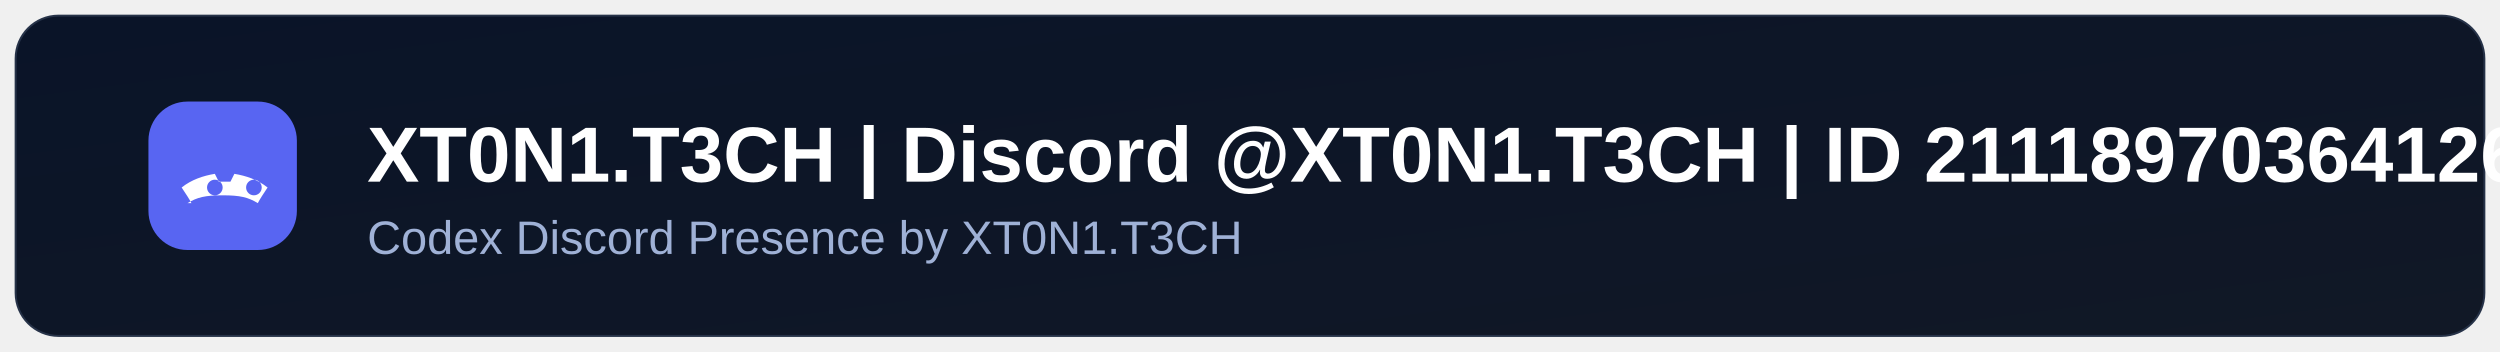
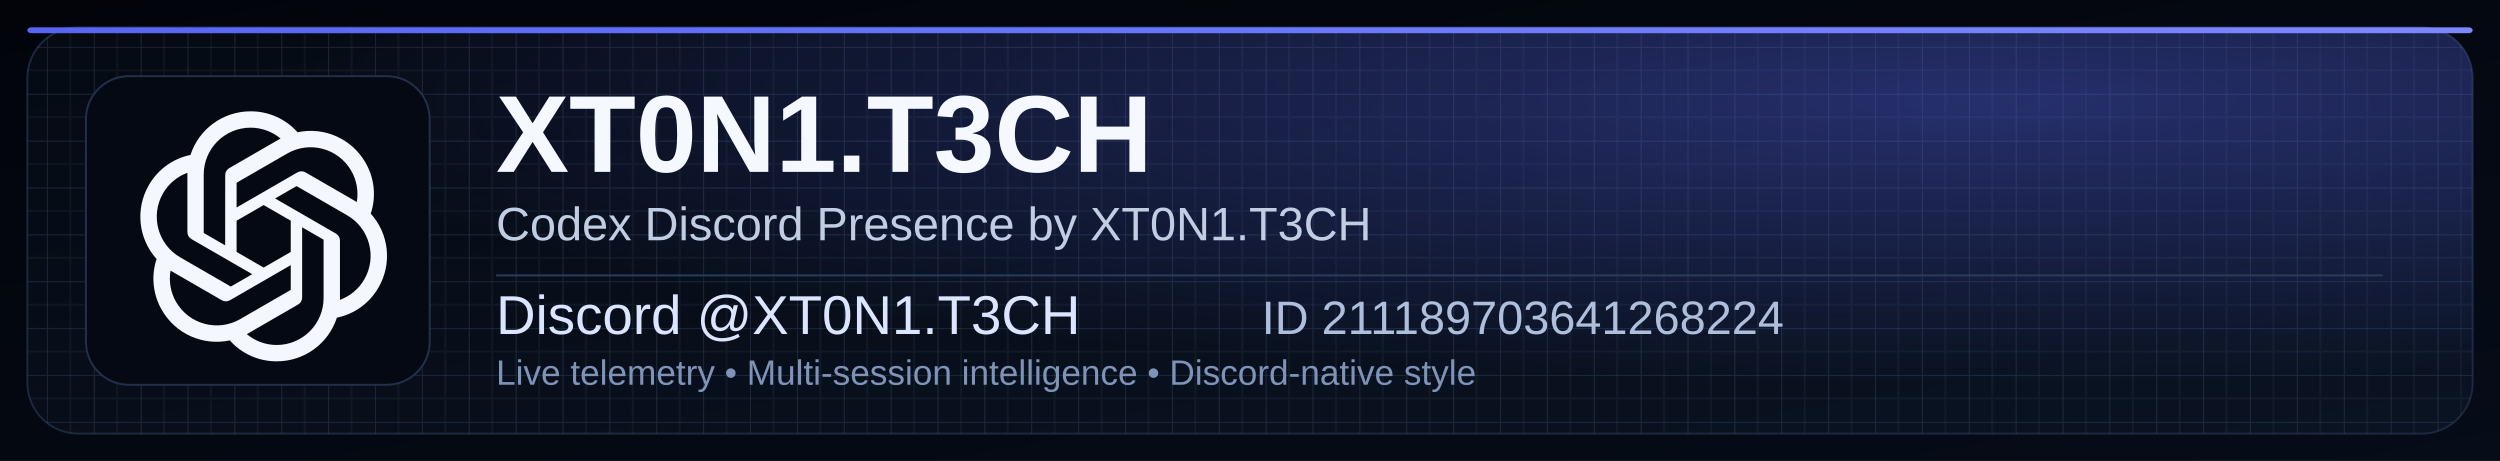
- <svg xmlns="http://www.w3.org/2000/svg" viewBox="0 0 1280 180" role="img" aria-labelledby="title desc">
+ <svg xmlns="http://www.w3.org/2000/svg" viewBox="0 0 1280 236" role="img" aria-labelledby="title desc">
  <defs>
-     <linearGradient id="ribbonBg" x1="0" y1="0" x2="1" y2="1">
-       <stop offset="0%" stop-color="#0a1428" />
-       <stop offset="100%" stop-color="#111826" />
+     <linearGradient id="canvasBg" x1="0" y1="0" x2="1" y2="1">
+       <stop offset="0%" stop-color="#02040a" />
+       <stop offset="100%" stop-color="#060c18" />
    </linearGradient>
+     <linearGradient id="panelBg" x1="0" y1="0" x2="1" y2="1">
+       <stop offset="0%" stop-color="#050a13" />
+       <stop offset="100%" stop-color="#0a1322" />
+     </linearGradient>
+     <linearGradient id="accentLine" x1="0" y1="0" x2="1" y2="0">
+       <stop offset="0%" stop-color="#5865F2" />
+       <stop offset="100%" stop-color="#7d88ff" />
+     </linearGradient>
+     <radialGradient id="discordGlow" cx="0.8" cy="0.18" r="0.7">
+       <stop offset="0%" stop-color="#5865F2" stop-opacity="0.38" />
+       <stop offset="100%" stop-color="#5865F2" stop-opacity="0" />
+     </radialGradient>
+     <pattern id="milGrid" width="24" height="24" patternUnits="userSpaceOnUse">
+       <path d="M24 0H0V24" fill="none" stroke="#6b82aa" stroke-opacity="0.2" stroke-width="1" />
+       <path d="M12 0V24M0 12H24" fill="none" stroke="#6b82aa" stroke-opacity="0.08" stroke-width="1" />
+     </pattern>
  </defs>
-   <rect x="8" y="8" width="1264" height="164" rx="22" fill="url(#ribbonBg)" stroke="#263248" />
-   <g transform="translate(76 52)">
-     <rect width="76" height="76" rx="20" fill="#5865F2" />
-     <path d="M20 52c5-3 9-4 18-4s13 1 18 4c1-2 3-5 5-8-5-4-11-6-17-7l-2 4c-2 0-4 0-6 0l-2-4c-6 1-12 3-17 7 2 3 4 6 5 8zm14-12a4 4 0 1 1 0 8 4 4 0 0 1 0-8zm20 0a4 4 0 1 1 0 8 4 4 0 0 1 0-8z" fill="#fff" />
+   <rect width="1280" height="236" fill="url(#canvasBg)" />
+   <rect x="14" y="14" width="1252" height="208" rx="26" fill="url(#panelBg)" stroke="#1b283e" />
+   <rect x="14" y="14" width="1252" height="208" rx="26" fill="url(#milGrid)" />
+   <rect x="14" y="14" width="1252" height="208" rx="26" fill="url(#discordGlow)" />
+   <rect x="14" y="14" width="1252" height="3" rx="2" fill="url(#accentLine)" />
+   <rect x="44" y="39" width="176" height="158" rx="22" fill="#040913" stroke="#22304a" />
+   <g transform="translate(71 57) scale(0.40)">
+     <path fill="#f4f7ff" d="m297.06 130.97c7.26-21.79 4.76-45.66-6.85-65.48-17.46-30.4-52.56-46.04-86.84-38.68-15.25-17.18-37.16-26.95-60.13-26.81-35.04-.08-66.13 22.48-76.91 55.82-22.51 4.61-41.94 18.7-53.31 38.67-17.59 30.32-13.58 68.54 9.92 94.54-7.26 21.79-4.76 45.66 6.85 65.48 17.46 30.4 52.56 46.04 86.84 38.68 15.24 17.18 37.16 26.95 60.13 26.8 35.06.09 66.16-22.49 76.94-55.86 22.51-4.61 41.94-18.7 53.31-38.67 17.57-30.32 13.55-68.51-9.94-94.51zm-120.28 168.11c-14.03.02-27.62-4.89-38.39-13.88.49-.26 1.34-.73 1.89-1.07l63.72-36.8c3.26-1.85 5.26-5.32 5.24-9.07v-89.83l26.93 15.55c.29.14.48.42.52.74v74.39c-.04 33.08-26.83 59.9-59.91 59.97zm-128.84-55.03c-7.03-12.14-9.56-26.37-7.15-40.18.47.28 1.3.79 1.89 1.13l63.72 36.8c3.23 1.89 7.23 1.89 10.47 0l77.79-44.92v31.1c.02.32-.13.63-.38.83l-64.41 37.19c-28.69 16.52-65.33 6.7-81.92-21.95zm-16.77-139.09c7-12.16 18.05-21.46 31.21-26.29 0 .55-.03 1.52-.03 2.2v73.61c-.02 3.74 1.98 7.21 5.23 9.06l77.79 44.91-26.93 15.55c-.27.18-.61.21-.91.08l-64.42-37.22c-28.63-16.58-38.45-53.21-21.95-81.89zm221.26 51.49-77.79-44.92 26.93-15.54c.27-.18.61-.21.91-.08l64.42 37.19c28.68 16.57 38.51 53.26 21.94 81.94-7.01 12.14-18.05 21.44-31.2 26.28v-75.81c.03-3.74-1.96-7.2-5.2-9.06zm26.8-40.34c-.47-.29-1.3-.79-1.89-1.13l-63.72-36.8c-3.23-1.89-7.23-1.89-10.47 0l-77.79 44.92v-31.1c-.02-.32.13-.63.38-.83l64.41-37.16c28.69-16.55 65.37-6.7 81.91 22 6.99 12.12 9.52 26.31 7.15 40.1zm-168.51 55.43-26.94-15.55c-.29-.14-.48-.42-.52-.74v-74.39c.02-33.12 26.89-59.96 60.01-59.94 14.01 0 27.57 4.92 38.34 13.88-.49.26-1.33.73-1.89 1.07l-63.72 36.8c-3.26 1.85-5.26 5.31-5.24 9.06l-.04 89.79zm14.63-31.54 34.65-20.01 34.65 20v40.01l-34.65 20-34.65-20z" />
  </g>
-   <text x="188" y="93" fill="#ffffff" font-size="40" font-family="Segoe UI, Arial, sans-serif" font-weight="700">XT0N1.T3CH | Discord @XT0N1.T3CH | ID 211189703641268224</text>
-   <text x="188" y="130" fill="#9fb1d6" font-size="24" font-family="Segoe UI, Arial, sans-serif">Codex Discord Presence by XT0N1.T3CH</text>
+   <text x="254" y="88" fill="#f5f8ff" font-size="56" font-family="Bahnschrift, Segoe UI, Arial, sans-serif" font-weight="700">XT0N1.T3CH</text>
+   <text x="254" y="123" fill="#c1cde3" font-size="24" font-family="Bahnschrift, Segoe UI, Arial, sans-serif">Codex Discord Presence by XT0N1.T3CH</text>
+   <line x1="254" y1="141" x2="1220" y2="141" stroke="#2a3c5c" />
+   <text x="254" y="171" fill="#dbe5ff" font-size="28" font-family="Bahnschrift, Segoe UI, Arial, sans-serif">Discord @XT0N1.T3CH</text>
+   <text x="646" y="171" fill="#aebedb" font-size="24" font-family="Bahnschrift, Segoe UI, Arial, sans-serif">ID 211189703641268224</text>
+   <text x="254" y="197" fill="#7f93b8" font-size="18" font-family="Bahnschrift, Segoe UI, Arial, sans-serif">Live telemetry • Multi-session intelligence • Discord-native style</text>
</svg>
